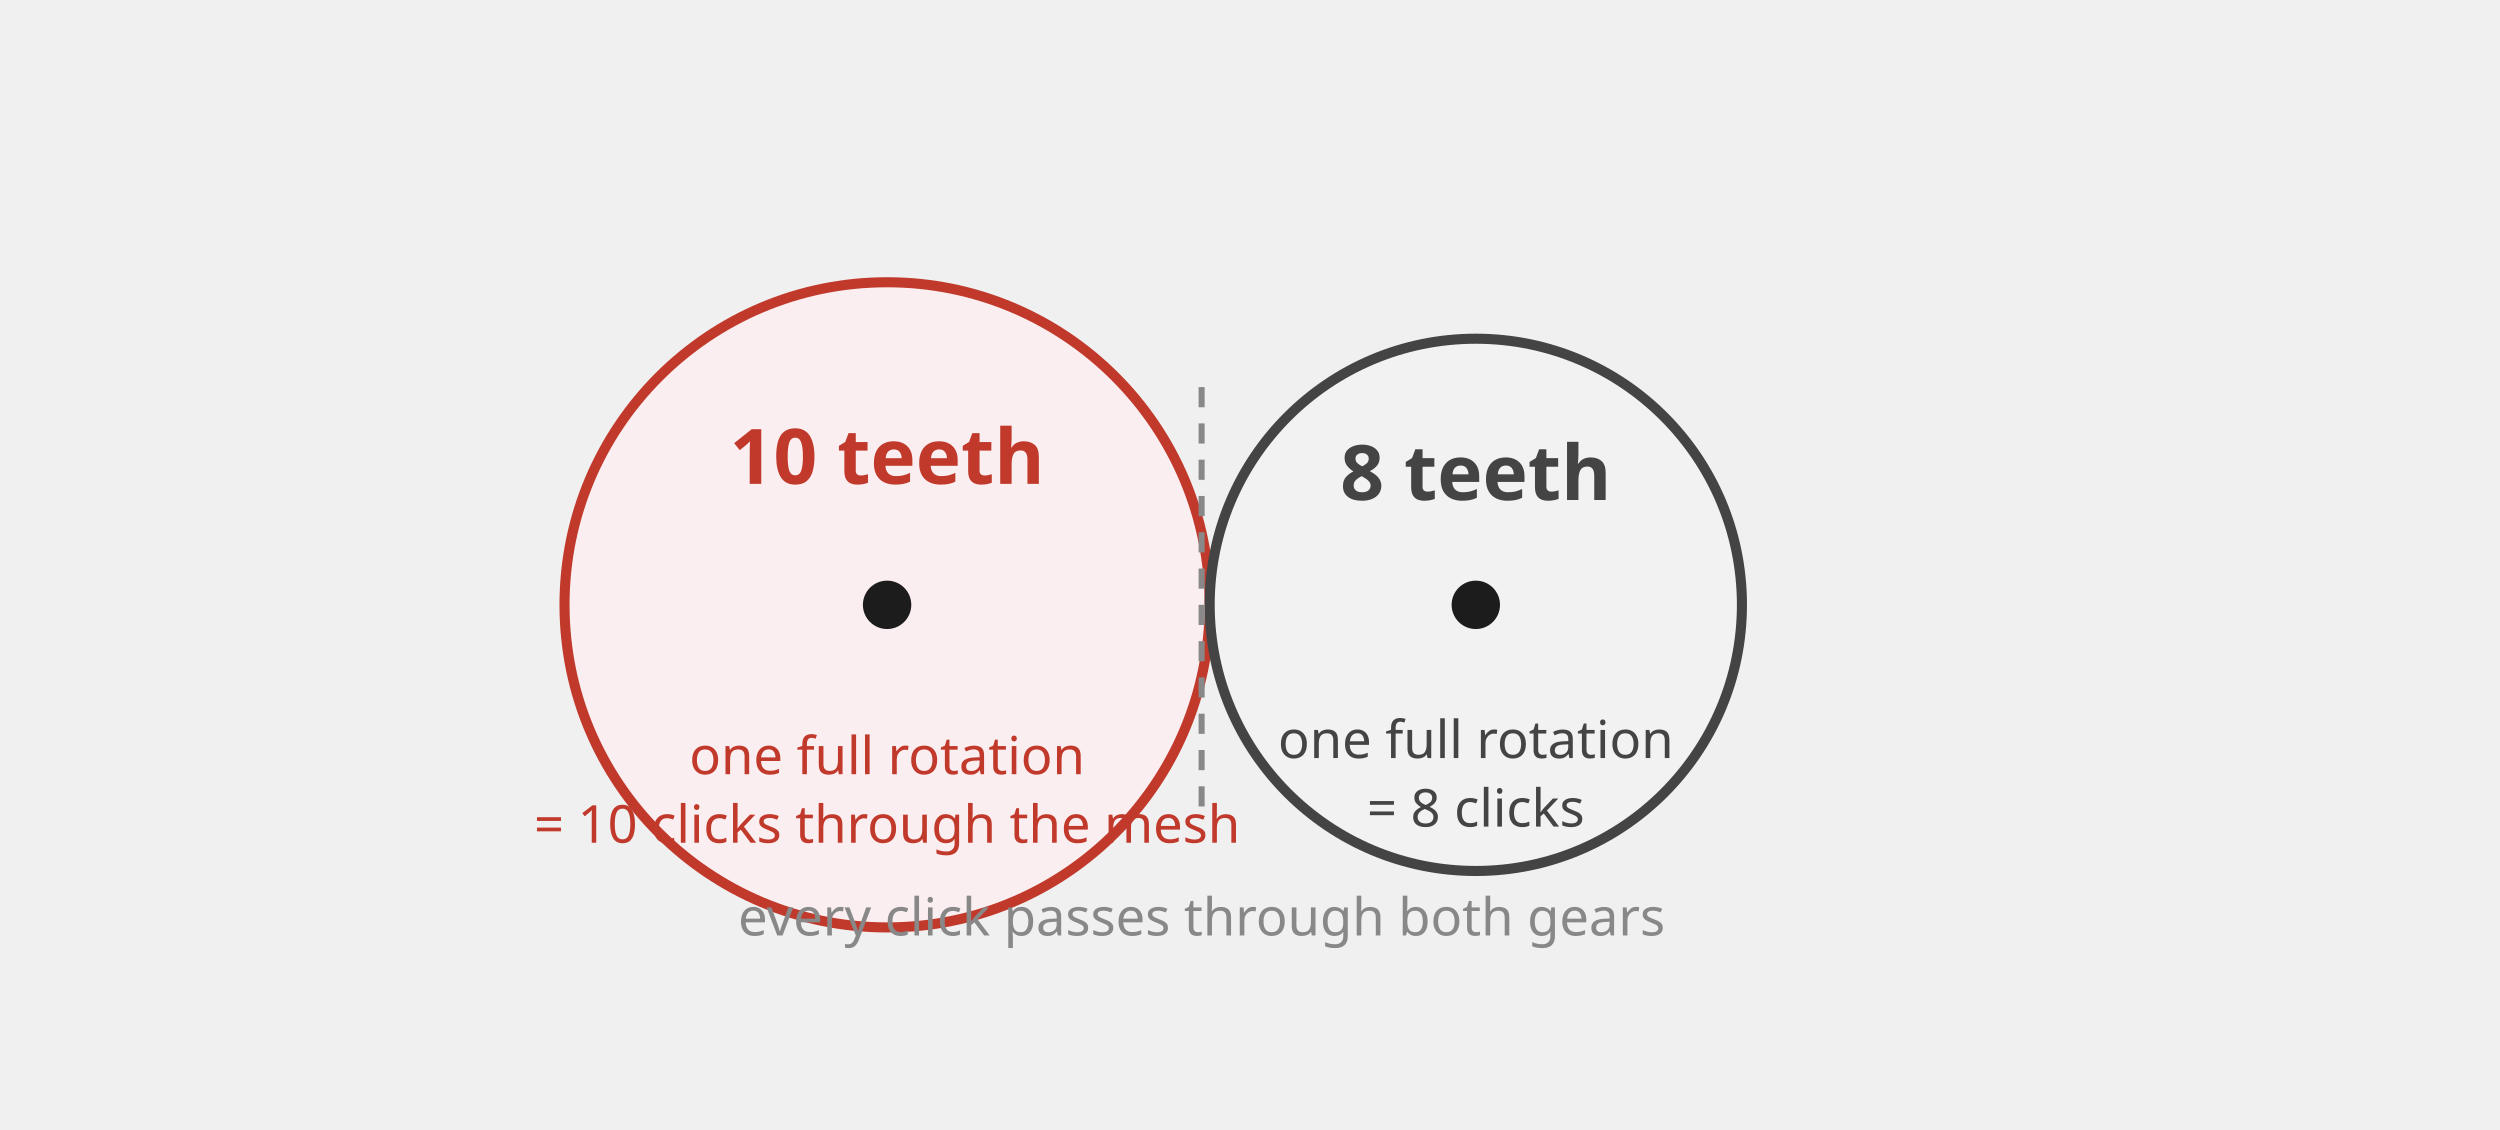
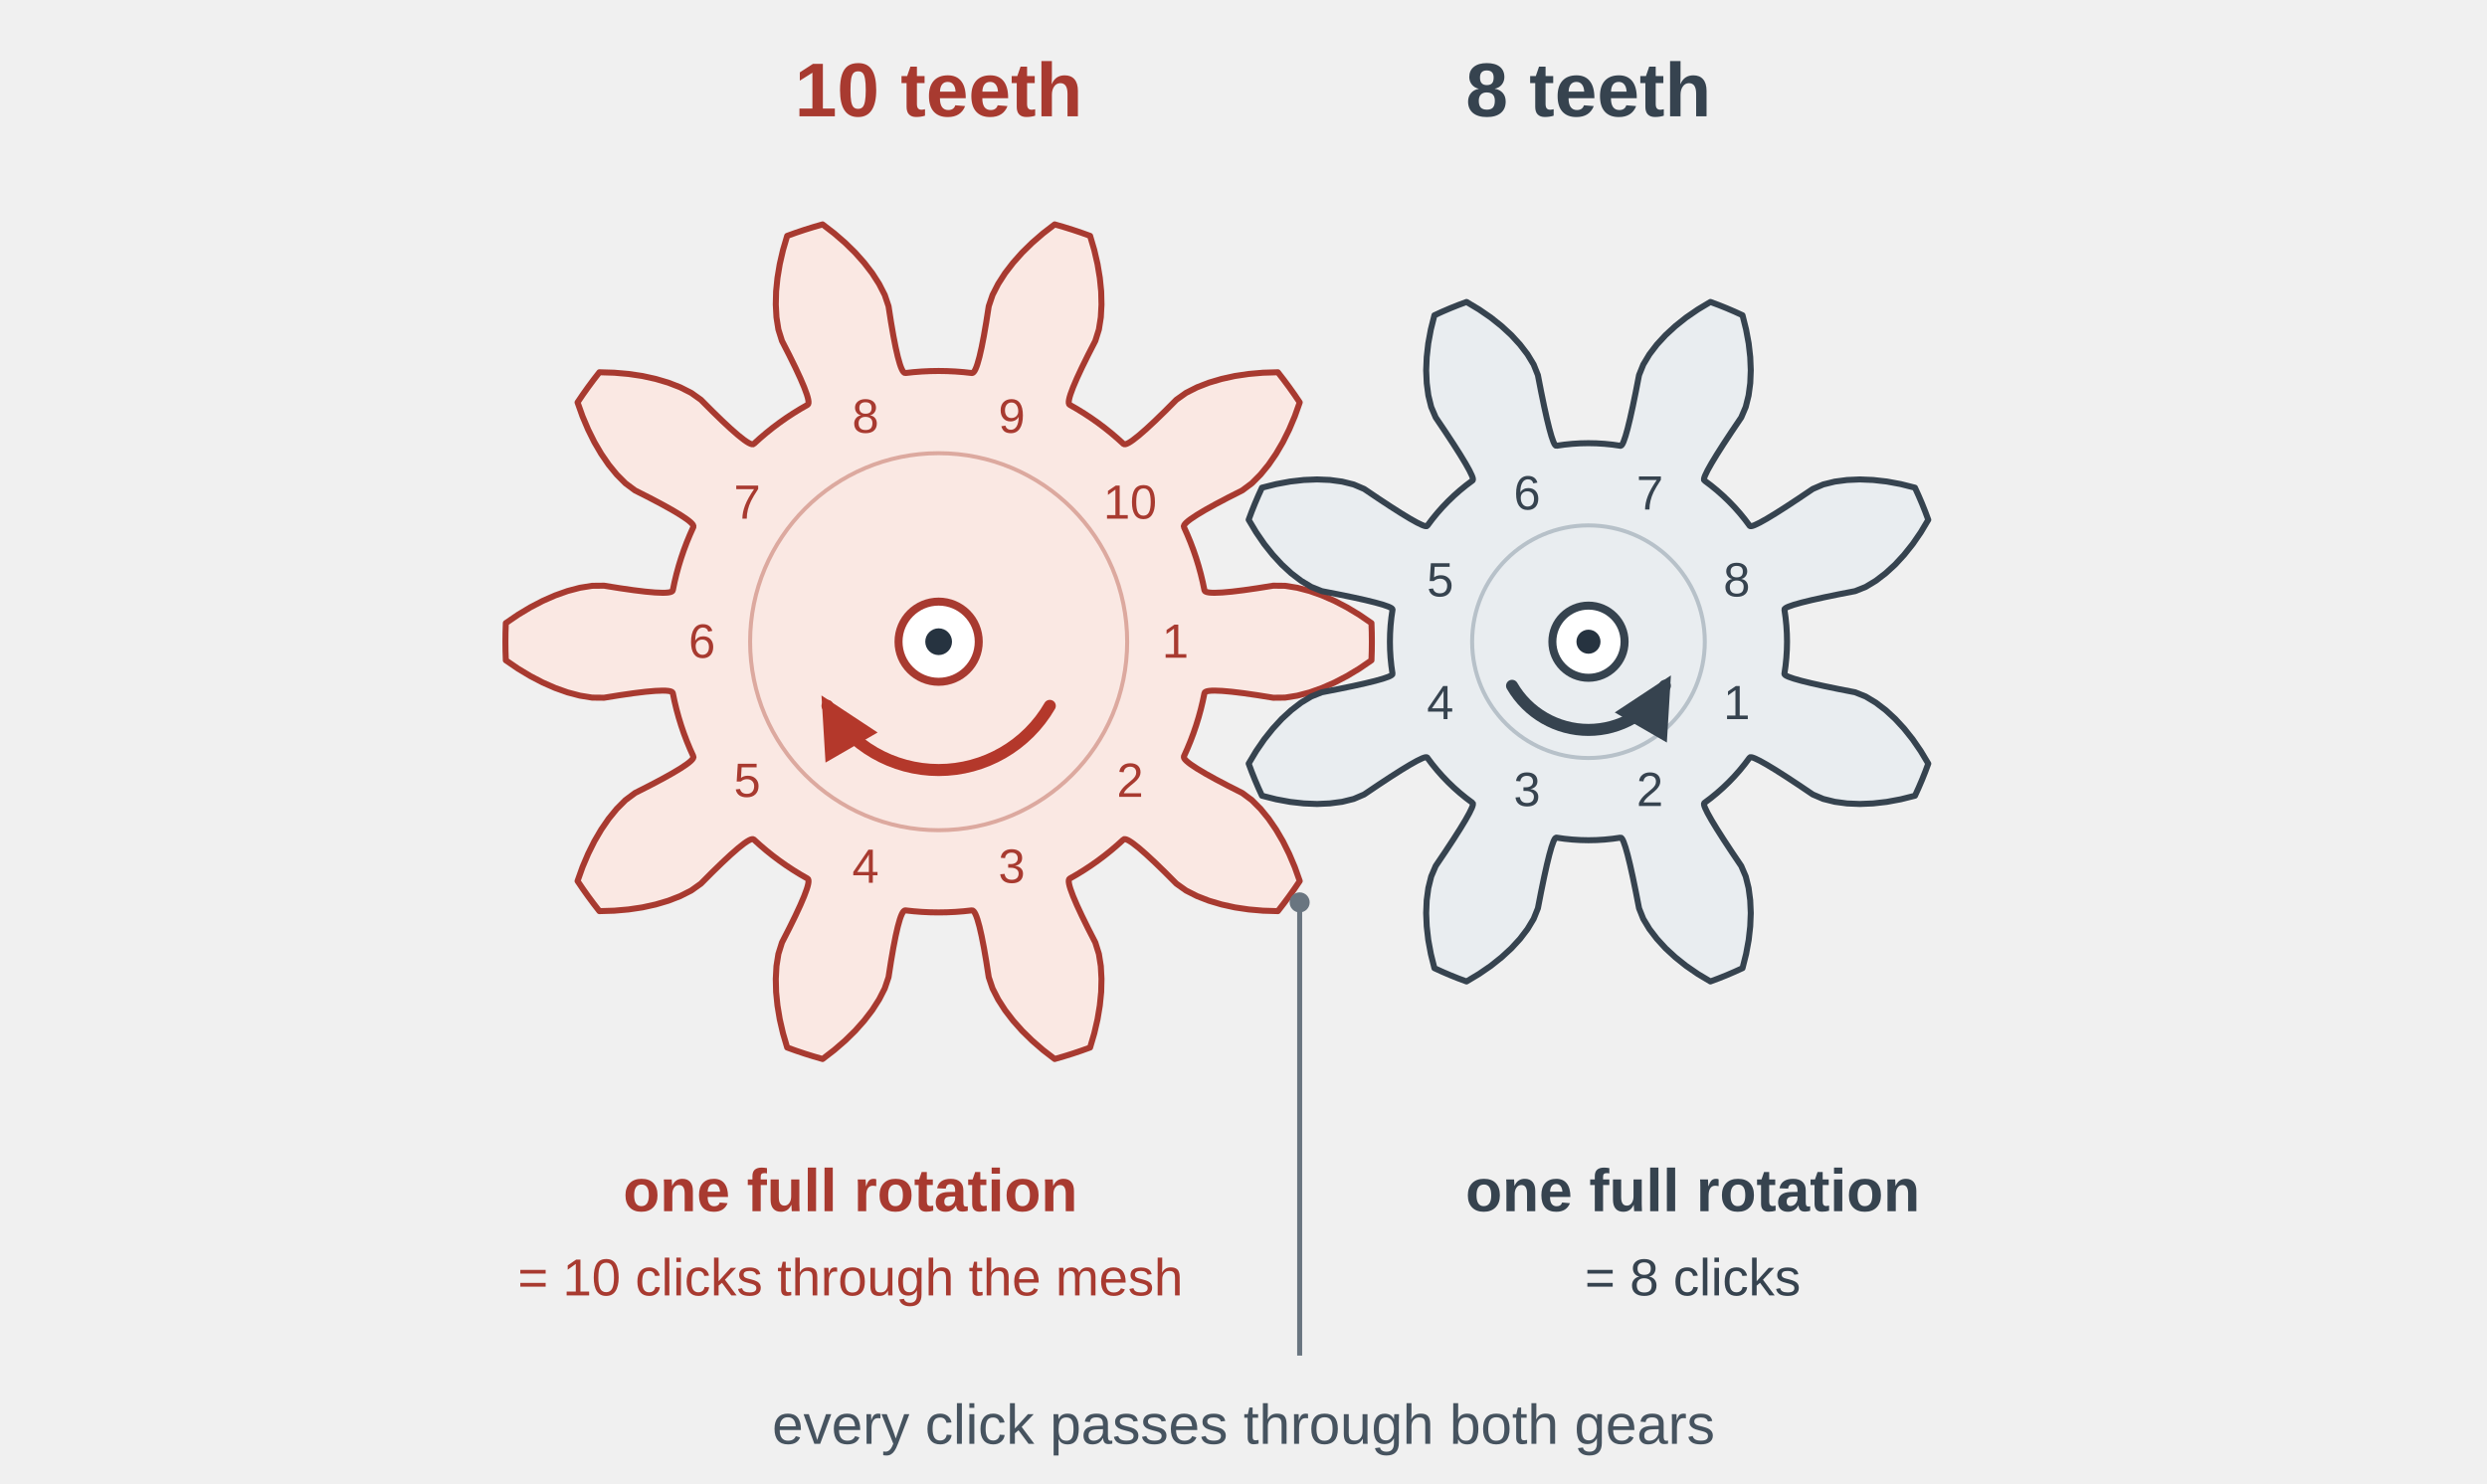
- <svg xmlns="http://www.w3.org/2000/svg" viewBox="0 0 620 280" role="img" aria-label="A 10-tooth gear meshed with an 8-tooth gear. For the 10-tooth gear to make one full rotation, ten teeth must pass through the mesh. Those same ten clicks pass through the 8-tooth gear, which only needs eight clicks per rotation.">
-   <circle cx="220" cy="150" r="80" fill="#fbeef0" stroke="#C0392B" stroke-width="2.5" />
-   <circle cx="220" cy="150" r="6" fill="#1C1C1C" />
-   <text x="220" y="120" text-anchor="middle" font-family="'Barlow Condensed',sans-serif" font-size="19" font-weight="700" fill="#C0392B">10 teeth</text>
-   <text x="220" y="192" text-anchor="middle" font-family="'Barlow',sans-serif" font-size="13" fill="#C0392B">one full rotation</text>
-   <text x="220" y="209" text-anchor="middle" font-family="'Barlow',sans-serif" font-size="13" fill="#C0392B">= 10 clicks through the mesh</text>
-   <circle cx="366" cy="150" r="66" fill="#F2F2F2" stroke="#444" stroke-width="2.5" />
-   <circle cx="366" cy="150" r="6" fill="#1C1C1C" />
-   <text x="366" y="124" text-anchor="middle" font-family="'Barlow Condensed',sans-serif" font-size="19" font-weight="700" fill="#444">8 teeth</text>
-   <text x="366" y="188" text-anchor="middle" font-family="'Barlow',sans-serif" font-size="13" fill="#444">one full rotation</text>
-   <text x="366" y="205" text-anchor="middle" font-family="'Barlow',sans-serif" font-size="13" fill="#444">= 8 clicks</text>
-   <line x1="298" y1="96" x2="298" y2="204" stroke="#888" stroke-width="1.5" stroke-dasharray="5 4" />
-   <text x="298" y="232" text-anchor="middle" font-family="'Barlow',sans-serif" font-size="13" fill="#888">every click passes through both gears</text>
+ <svg xmlns="http://www.w3.org/2000/svg" viewBox="0 0 620 370" role="img" aria-labelledby="count-title count-description">
+   <defs>
+     <marker id="red-arrow" viewBox="0 0 10 10" refX="8" refY="5" markerWidth="5" markerHeight="5" orient="auto">
+       <path d="M0 0 10 5 0 10Z" fill="#b4382b" />
+     </marker>
+     <marker id="dark-arrow" viewBox="0 0 10 10" refX="8" refY="5" markerWidth="5" markerHeight="5" orient="auto">
+       <path d="M0 0 10 5 0 10Z" fill="#36434f" />
+     </marker>
+     <marker id="gray-arrow" viewBox="0 0 10 10" refX="8" refY="5" markerWidth="5" markerHeight="5" orient="auto">
+       <path d="M0 0 10 5 0 10Z" fill="#697580" />
+     </marker>
+     <path id="gear-10" d="M66.27,-12.81       Q66.57,-11.15 83.41,-13.97       L86.38,-13.94       L89.42,-13.45       L92.50,-12.64       L95.59,-11.54       L98.69,-10.18       L101.78,-8.57       L104.86,-6.72       L107.90,-4.64       A108,108 0 0 1 107.90,4.64       L104.86,6.72       L101.78,8.57       L98.69,10.18       L95.59,11.54       L92.50,12.64       L89.42,13.45       L86.38,13.94       L83.41,13.97       Q66.57,11.15 66.27,12.81       A67.5,67.5 0 0 1 61.15,28.59       L61.15,28.59       Q60.41,30.11 75.69,37.72       L78.08,39.50       L80.25,41.68       L82.26,44.14       L84.12,46.85       L85.83,49.77       L87.38,52.89       L88.78,56.19       L90.02,59.67       A108,108 0 0 1 84.57,67.18       L80.88,67.07       L77.31,66.76       L73.86,66.25       L70.55,65.52       L67.40,64.59       L64.44,63.44       L61.69,62.05       L59.27,60.33       Q47.30,48.15 46.08,49.32       A67.5,67.5 0 0 1 32.67,59.07       L32.67,59.07       Q31.18,59.87 39.06,75.01       L39.95,77.85       L40.43,80.89       L40.60,84.07       L40.52,87.35       L40.18,90.71       L39.61,94.15       L38.80,97.65       L37.76,101.19       A108,108 0 0 1 28.93,104.05       L26.01,101.80       L23.30,99.45       L20.81,97.01       L18.56,94.48       L16.56,91.88       L14.84,89.20       L13.44,86.46       L12.49,83.65       Q9.97,66.76 8.29,66.99       A67.5,67.5 0 0 1 -8.29,66.99       L-8.29,66.99       Q-9.97,66.76 -12.49,83.65       L-13.44,86.46       L-14.84,89.20       L-16.56,91.88       L-18.56,94.48       L-20.81,97.01       L-23.30,99.45       L-26.01,101.80       L-28.93,104.05       A108,108 0 0 1 -37.76,101.19       L-38.80,97.65       L-39.61,94.15       L-40.18,90.71       L-40.52,87.35       L-40.60,84.07       L-40.43,80.89       L-39.95,77.85       L-39.06,75.01       Q-31.18,59.87 -32.67,59.07       A67.5,67.5 0 0 1 -46.08,49.32       L-46.08,49.32       Q-47.30,48.15 -59.27,60.33       L-61.69,62.05       L-64.44,63.44       L-67.40,64.59       L-70.55,65.52       L-73.86,66.25       L-77.31,66.76       L-80.88,67.07       L-84.57,67.18       A108,108 0 0 1 -90.02,59.67       L-88.78,56.19       L-87.38,52.89       L-85.83,49.77       L-84.12,46.85       L-82.26,44.14       L-80.25,41.68       L-78.08,39.50       L-75.69,37.72       Q-60.41,30.11 -61.15,28.59       A67.5,67.5 0 0 1 -66.27,12.81       L-66.27,12.81       Q-66.57,11.15 -83.41,13.97       L-86.38,13.94       L-89.42,13.45       L-92.50,12.64       L-95.59,11.54       L-98.69,10.18       L-101.78,8.57       L-104.86,6.72       L-107.90,4.64       A108,108 0 0 1 -107.90,-4.64       L-104.86,-6.72       L-101.78,-8.57       L-98.69,-10.18       L-95.59,-11.54       L-92.50,-12.64       L-89.42,-13.45       L-86.38,-13.94       L-83.41,-13.97       Q-66.57,-11.15 -66.27,-12.81       A67.5,67.5 0 0 1 -61.15,-28.59       L-61.15,-28.59       Q-60.41,-30.11 -75.69,-37.72       L-78.08,-39.50       L-80.25,-41.68       L-82.26,-44.14       L-84.12,-46.85       L-85.83,-49.77       L-87.38,-52.89       L-88.78,-56.19       L-90.02,-59.67       A108,108 0 0 1 -84.57,-67.18       L-80.88,-67.07       L-77.31,-66.76       L-73.86,-66.25       L-70.55,-65.52       L-67.40,-64.59       L-64.44,-63.44       L-61.69,-62.05       L-59.27,-60.33       Q-47.30,-48.15 -46.08,-49.32       A67.5,67.5 0 0 1 -32.67,-59.07       L-32.67,-59.07       Q-31.18,-59.87 -39.06,-75.01       L-39.95,-77.85       L-40.43,-80.89       L-40.60,-84.07       L-40.52,-87.35       L-40.18,-90.71       L-39.61,-94.15       L-38.80,-97.65       L-37.76,-101.19       A108,108 0 0 1 -28.93,-104.05       L-26.01,-101.80       L-23.30,-99.45       L-20.81,-97.01       L-18.56,-94.48       L-16.56,-91.88       L-14.84,-89.20       L-13.44,-86.46       L-12.49,-83.65       Q-9.97,-66.76 -8.29,-66.99       A67.5,67.5 0 0 1 8.29,-66.99       L8.29,-66.99       Q9.97,-66.76 12.49,-83.65       L13.44,-86.46       L14.84,-89.20       L16.56,-91.88       L18.56,-94.48       L20.81,-97.01       L23.30,-99.45       L26.01,-101.80       L28.93,-104.05       A108,108 0 0 1 37.76,-101.19       L38.80,-97.65       L39.61,-94.15       L40.18,-90.71       L40.52,-87.35       L40.60,-84.07       L40.43,-80.89       L39.95,-77.85       L39.06,-75.01       Q31.18,-59.87 32.67,-59.07       A67.5,67.5 0 0 1 46.08,-49.32       L46.08,-49.32       Q47.30,-48.15 59.27,-60.33       L61.69,-62.05       L64.44,-63.44       L67.40,-64.59       L70.55,-65.52       L73.86,-66.25       L77.31,-66.76       L80.88,-67.07       L84.57,-67.18       A108,108 0 0 1 90.02,-59.67       L88.78,-56.19       L87.38,-52.89       L85.83,-49.77       L84.12,-46.85       L82.26,-44.14       L80.25,-41.68       L78.08,-39.50       L75.69,-37.72       Q60.41,-30.11 61.15,-28.59       A67.5,67.5 0 0 1 66.27,-12.81Z" />
+     <path id="gear-8" d="M48.19,-11.30       Q48.46,-10.09 66.24,-13.79       L69.08,-13.82       L72.01,-13.38       L74.99,-12.59       L77.99,-11.49       L80.99,-10.10       L83.99,-8.44       L86.96,-6.51       L89.90,-4.33       A90,90 0 0 1 89.90,4.33       L86.96,6.51       L83.99,8.44       L80.99,10.10       L77.99,11.49       L74.99,12.59       L72.01,13.38       L69.08,13.82       L66.24,13.79       Q48.46,10.09 48.19,11.30       A49.5,49.5 0 0 1 42.07,26.09       L42.07,26.09       Q41.40,27.13 56.59,37.09       L58.62,39.07       L60.38,41.46       L61.92,44.13       L63.27,47.02       L64.41,50.13       L65.36,53.42       L66.10,56.89       L66.63,60.50       A90,90 0 0 1 60.50,66.63       L56.89,66.10       L53.42,65.36       L50.13,64.41       L47.02,63.27       L44.13,61.92       L41.46,60.38       L39.07,58.62       L37.09,56.59       Q27.13,41.40 26.09,42.07       A49.5,49.5 0 0 1 11.30,48.19       L11.30,48.19       Q10.09,48.46 13.79,66.24       L13.82,69.08       L13.38,72.01       L12.59,74.99       L11.49,77.99       L10.10,80.99       L8.44,83.99       L6.51,86.96       L4.33,89.90       A90,90 0 0 1 -4.33,89.90       L-6.51,86.96       L-8.44,83.99       L-10.10,80.99       L-11.49,77.99       L-12.59,74.99       L-13.38,72.01       L-13.82,69.08       L-13.79,66.24       Q-10.09,48.46 -11.30,48.19       A49.5,49.5 0 0 1 -26.09,42.07       L-26.09,42.07       Q-27.13,41.40 -37.09,56.59       L-39.07,58.62       L-41.46,60.38       L-44.13,61.92       L-47.02,63.27       L-50.13,64.41       L-53.42,65.36       L-56.89,66.10       L-60.50,66.63       A90,90 0 0 1 -66.63,60.50       L-66.10,56.89       L-65.36,53.42       L-64.41,50.13       L-63.27,47.02       L-61.92,44.13       L-60.38,41.46       L-58.62,39.07       L-56.59,37.09       Q-41.40,27.13 -42.07,26.09       A49.5,49.5 0 0 1 -48.19,11.30       L-48.19,11.30       Q-48.46,10.09 -66.24,13.79       L-69.08,13.82       L-72.01,13.38       L-74.99,12.59       L-77.99,11.49       L-80.99,10.10       L-83.99,8.44       L-86.96,6.51       L-89.90,4.33       A90,90 0 0 1 -89.90,-4.33       L-86.96,-6.51       L-83.99,-8.44       L-80.99,-10.10       L-77.99,-11.49       L-74.99,-12.59       L-72.01,-13.38       L-69.08,-13.82       L-66.24,-13.79       Q-48.46,-10.09 -48.19,-11.30       A49.5,49.5 0 0 1 -42.07,-26.09       L-42.07,-26.09       Q-41.40,-27.13 -56.59,-37.09       L-58.62,-39.07       L-60.38,-41.46       L-61.92,-44.13       L-63.27,-47.02       L-64.41,-50.13       L-65.36,-53.42       L-66.10,-56.89       L-66.63,-60.50       A90,90 0 0 1 -60.50,-66.63       L-56.89,-66.10       L-53.42,-65.36       L-50.13,-64.41       L-47.02,-63.27       L-44.13,-61.92       L-41.46,-60.38       L-39.07,-58.62       L-37.09,-56.59       Q-27.13,-41.40 -26.09,-42.07       A49.5,49.5 0 0 1 -11.30,-48.19       L-11.30,-48.19       Q-10.09,-48.46 -13.79,-66.24       L-13.82,-69.08       L-13.38,-72.01       L-12.59,-74.99       L-11.49,-77.99       L-10.10,-80.99       L-8.44,-83.99       L-6.51,-86.96       L-4.33,-89.90       A90,90 0 0 1 4.33,-89.90       L6.51,-86.96       L8.44,-83.99       L10.10,-80.99       L11.49,-77.99       L12.59,-74.99       L13.38,-72.01       L13.82,-69.08       L13.79,-66.24       Q10.09,-48.46 11.30,-48.19       A49.5,49.5 0 0 1 26.09,-42.07       L26.09,-42.07       Q27.13,-41.40 37.09,-56.59       L39.07,-58.62       L41.46,-60.38       L44.13,-61.92       L47.02,-63.27       L50.13,-64.41       L53.42,-65.36       L56.89,-66.10       L60.50,-66.63       A90,90 0 0 1 66.63,-60.50       L66.10,-56.89       L65.36,-53.42       L64.41,-50.13       L63.27,-47.02       L61.92,-44.13       L60.38,-41.46       L58.62,-39.07       L56.59,-37.09       Q41.40,-27.13 42.07,-26.09       A49.5,49.5 0 0 1 48.19,-11.30Z" />
+   </defs>
+   <g font-family="Barlow, Arial, sans-serif" text-anchor="middle">
+     <text x="234" y="29" font-size="19" font-weight="600" fill="#a83a30">10 teeth</text>
+     <text x="396" y="29" font-size="19" font-weight="600" fill="#36434f">8 teeth</text>
+     <g transform="translate(234 160)">
+       <use href="#gear-10" transform="rotate(0)" fill="#fae8e3" stroke="#a83a30" stroke-width="1.5" stroke-linejoin="round" />
+       <circle r="47" fill="none" stroke="#dca99f" stroke-width="1" />
+       <circle r="10" fill="#fff" stroke="#a83a30" stroke-width="2" />
+       <circle r="3.333" fill="#263340" />
+       <text x="59.00" y="4.00" font-size="12" fill="#a83a30">1</text>
+       <text x="47.73" y="38.68" font-size="12" fill="#a83a30">2</text>
+       <text x="18.23" y="60.11" font-size="12" fill="#a83a30">3</text>
+       <text x="-18.23" y="60.11" font-size="12" fill="#a83a30">4</text>
+       <text x="-47.73" y="38.68" font-size="12" fill="#a83a30">5</text>
+       <text x="-59.00" y="4.00" font-size="12" fill="#a83a30">6</text>
+       <text x="-47.73" y="-30.68" font-size="12" fill="#a83a30">7</text>
+       <text x="-18.23" y="-52.11" font-size="12" fill="#a83a30">8</text>
+       <text x="18.23" y="-52.11" font-size="12" fill="#a83a30">9</text>
+       <text x="47.73" y="-30.68" font-size="12" fill="#a83a30">10</text>
+     </g>
+     <g transform="translate(396 160)">
+       <use href="#gear-8" transform="rotate(22.5)" fill="#e9edf0" stroke="#36434f" stroke-width="1.5" stroke-linejoin="round" />
+       <circle r="29" fill="none" stroke="#b7c1c9" stroke-width="1" />
+       <circle r="9" fill="#fff" stroke="#36434f" stroke-width="2" />
+       <circle r="3" fill="#263340" />
+       <text x="36.96" y="19.31" font-size="12" fill="#36434f">1</text>
+       <text x="15.31" y="40.96" font-size="12" fill="#36434f">2</text>
+       <text x="-15.31" y="40.96" font-size="12" fill="#36434f">3</text>
+       <text x="-36.96" y="19.31" font-size="12" fill="#36434f">4</text>
+       <text x="-36.96" y="-11.31" font-size="12" fill="#36434f">5</text>
+       <text x="-15.31" y="-32.96" font-size="12" fill="#36434f">6</text>
+       <text x="15.31" y="-32.96" font-size="12" fill="#36434f">7</text>
+       <text x="36.96" y="-11.31" font-size="12" fill="#36434f">8</text>
+     </g>
+     <path d="M261.71 176.00A32 32 0 0 1 206.29 176.00" fill="none" stroke="#b4382b" stroke-width="3" stroke-linecap="round" marker-end="url(#red-arrow)" />
+     <path d="M376.95 171.00A22 22 0 0 0 415.05 171.00" fill="none" stroke="#36434f" stroke-width="3" stroke-linecap="round" marker-end="url(#dark-arrow)" />
+     <text x="212" y="302" font-size="15" font-weight="600" fill="#a83a30">one full rotation</text>
+     <text x="212" y="323" font-size="13" fill="#a83a30">= 10 clicks through the mesh</text>
+     <text x="422" y="302" font-size="15" font-weight="600" fill="#36434f">one full rotation</text>
+     <text x="422" y="323" font-size="13" fill="#36434f">= 8 clicks</text>
+     <path d="M324 225V338" fill="none" stroke="#697580" stroke-width="1.25" />
+     <circle cx="324" cy="225" r="2.5" fill="#697580" />
+     <text x="310" y="360" font-size="14" fill="#46535f">every click passes through both gears</text>
+   </g>
</svg>
